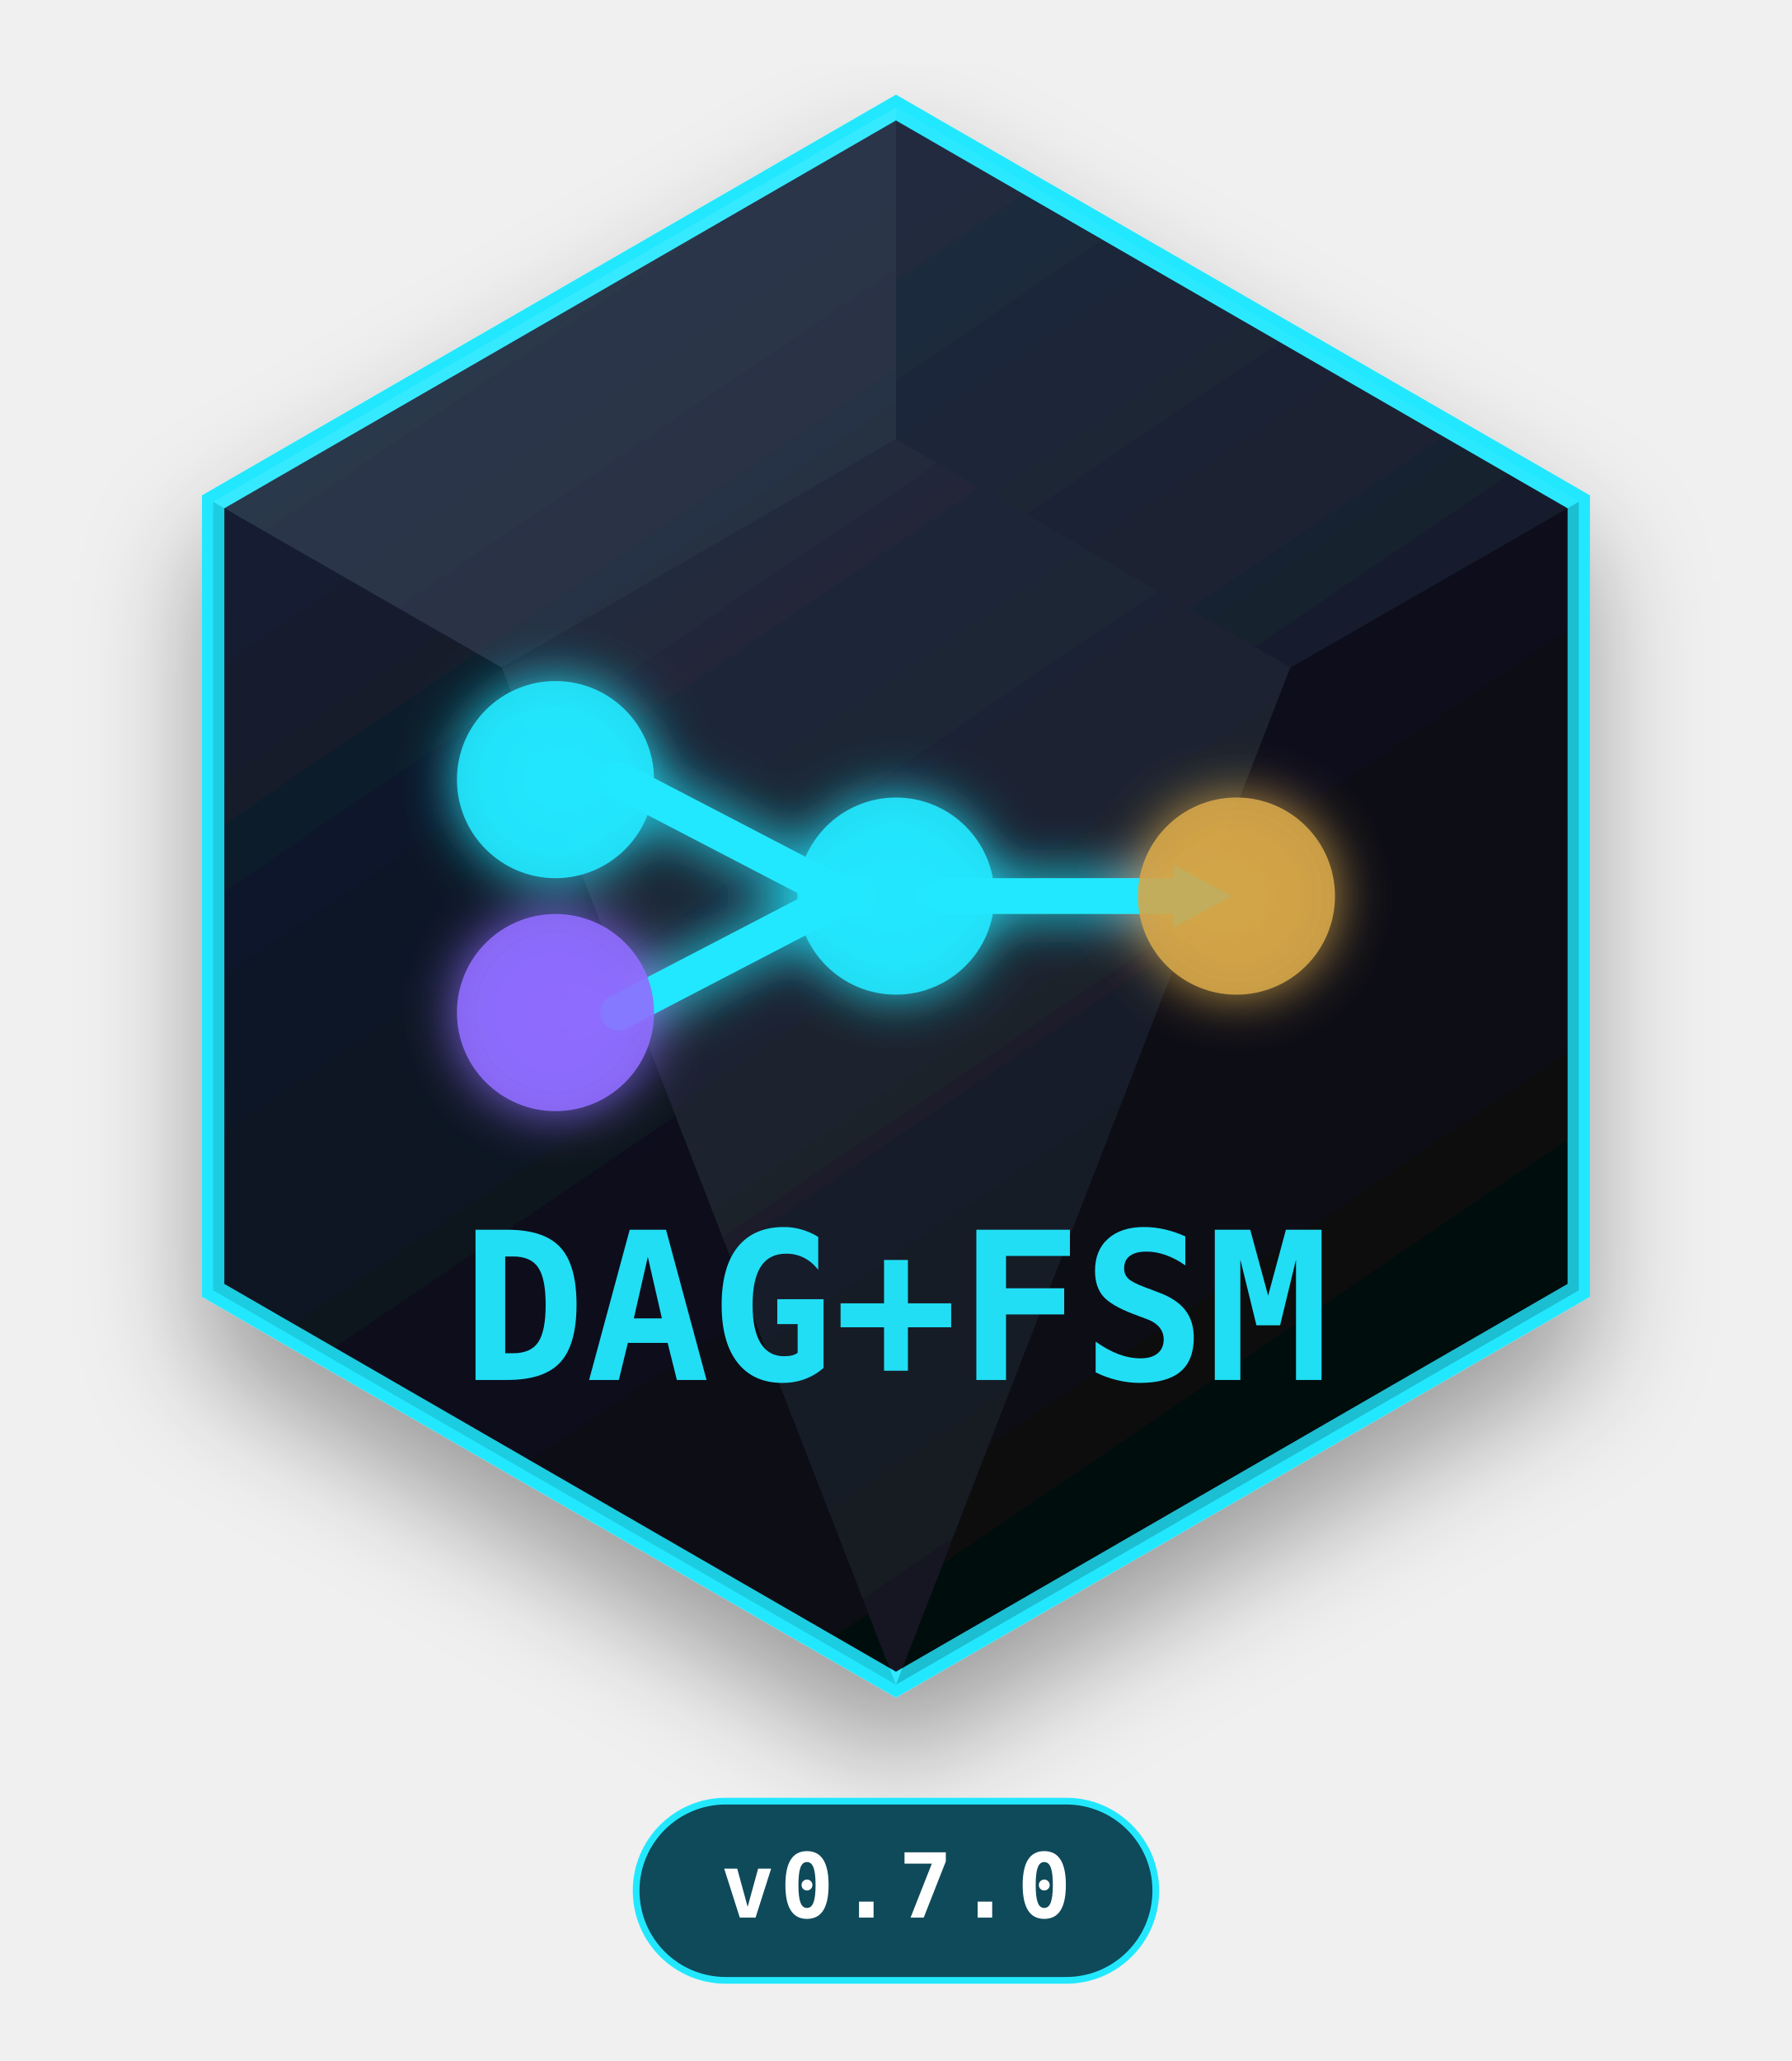
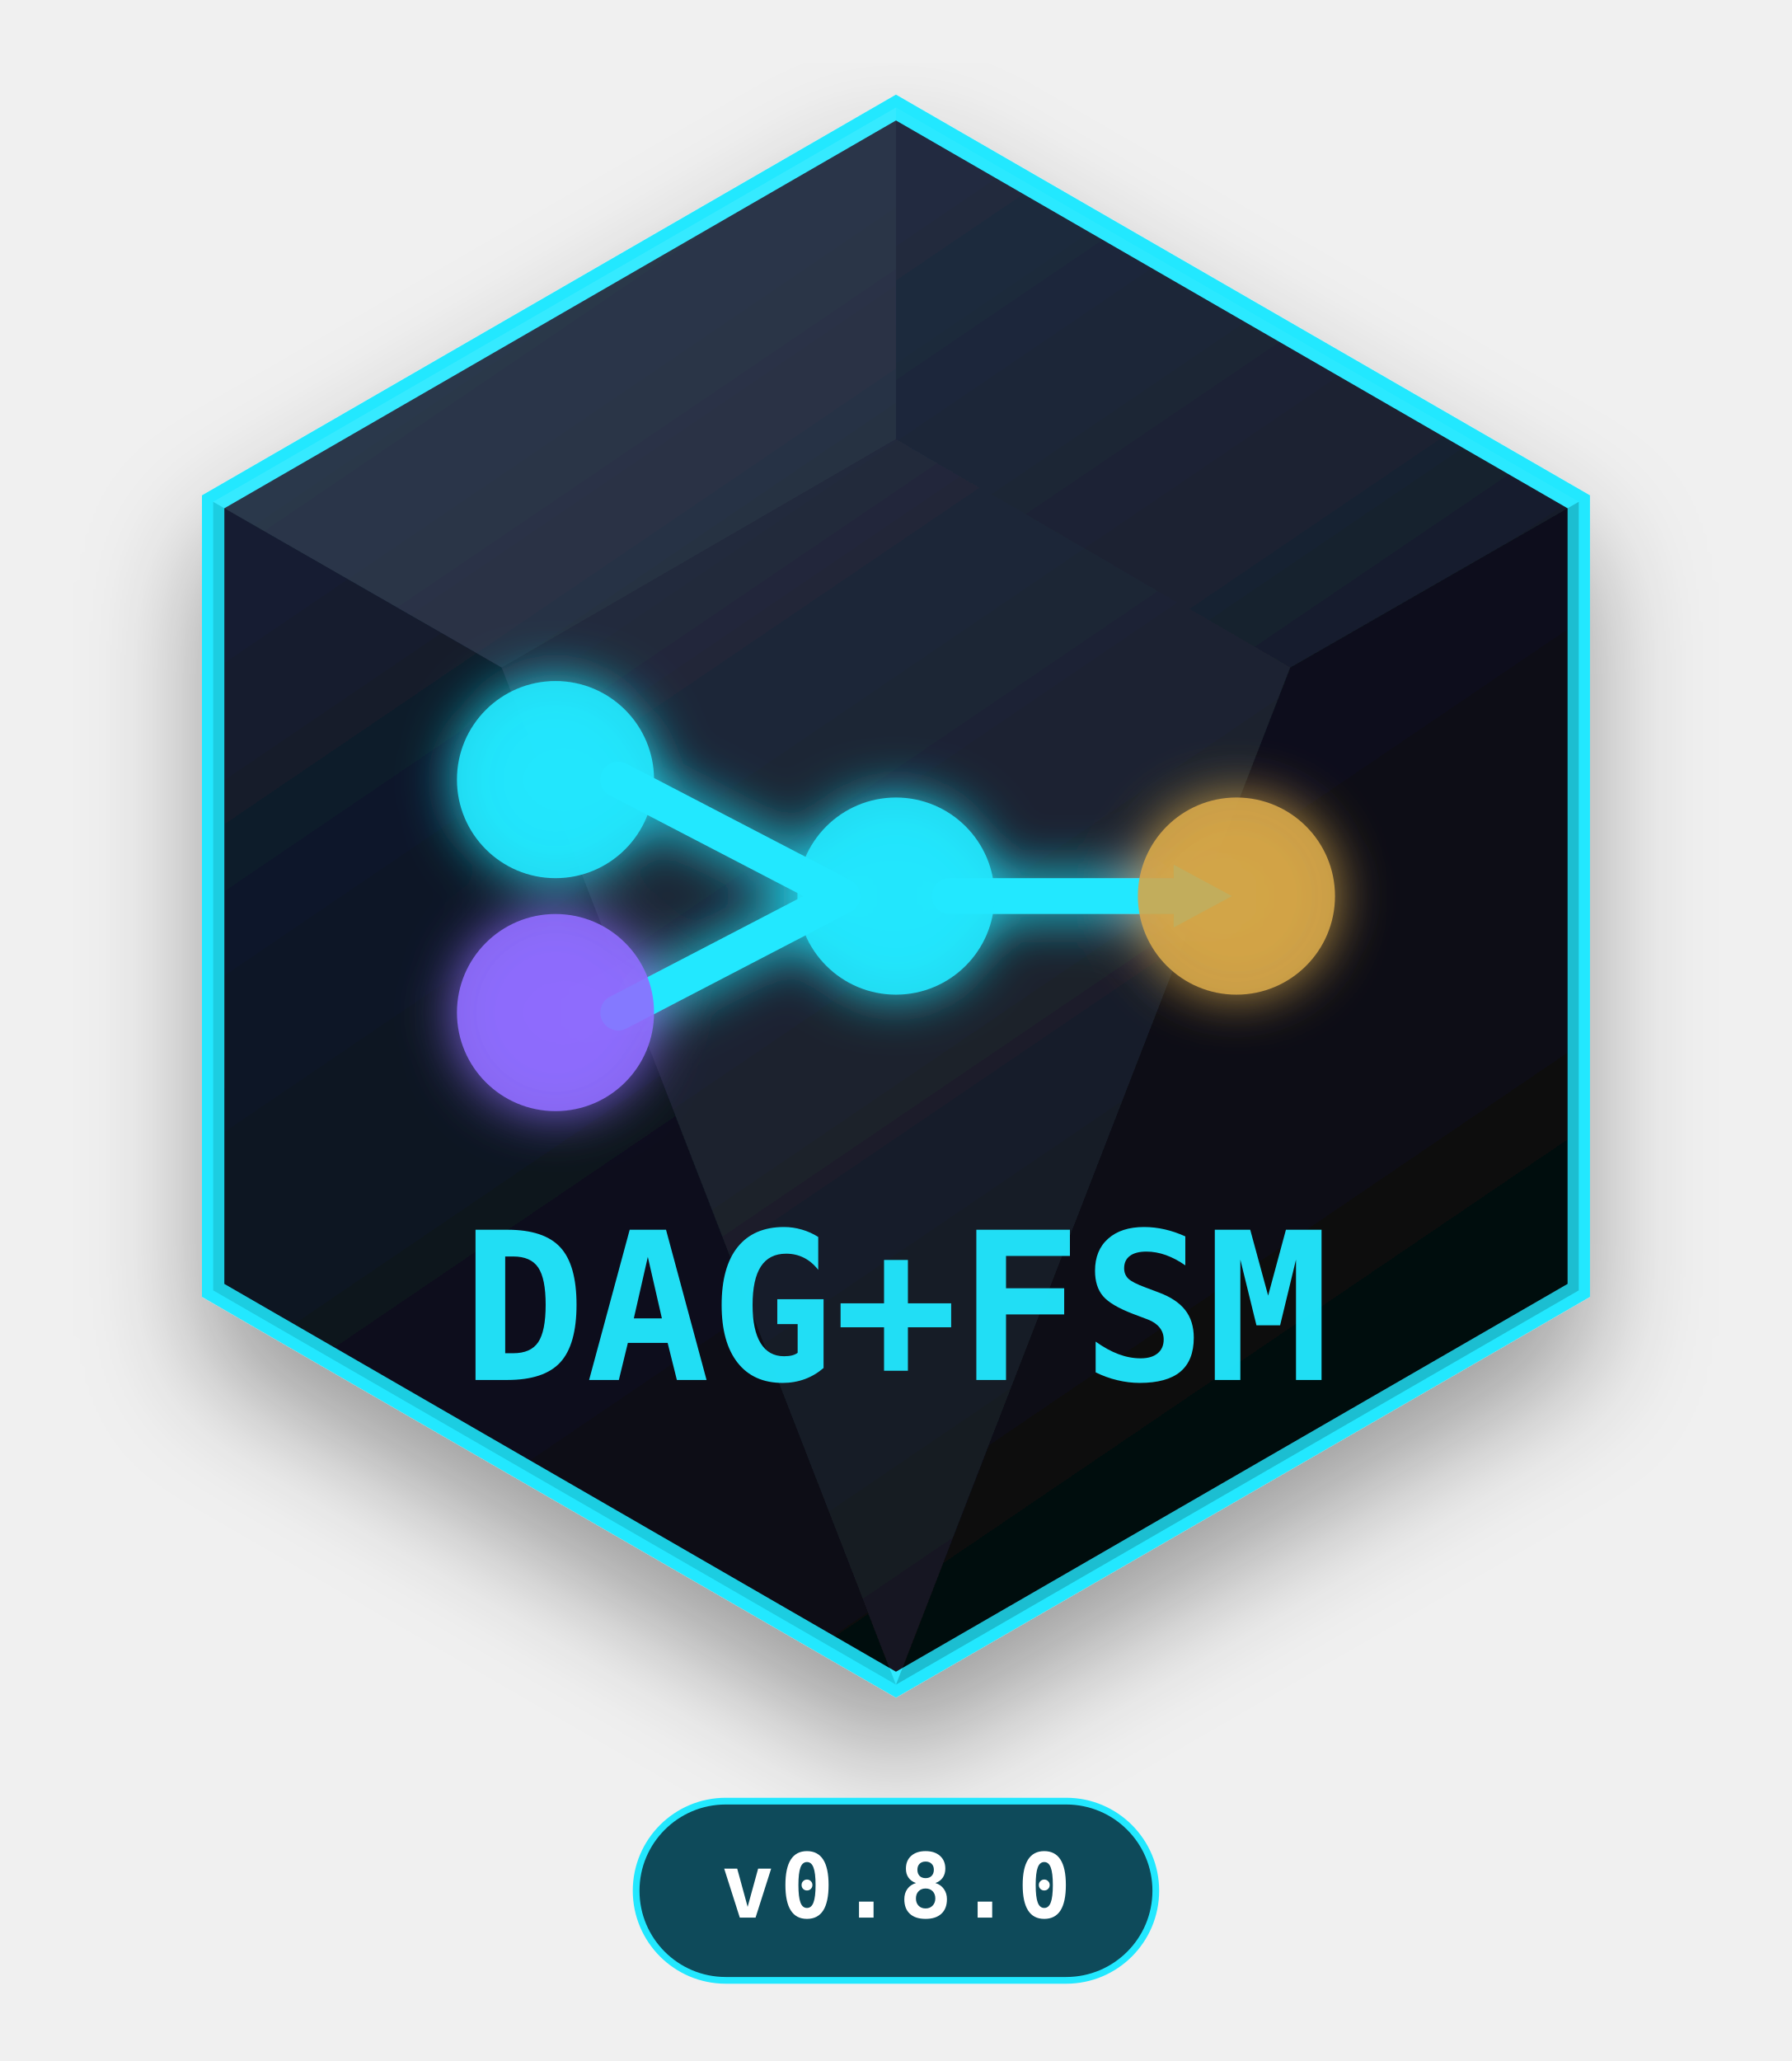
- <svg xmlns="http://www.w3.org/2000/svg" viewBox="0 0 400 460" role="img" aria-label="Dagonizer v0.7.0">
+ <svg xmlns="http://www.w3.org/2000/svg" viewBox="0 0 400 460" role="img" aria-label="Dagonizer v0.8.0">
  <defs>
    <linearGradient id="facetNavy" x1="86" y1="32" x2="314" y2="368" gradientUnits="userSpaceOnUse">
      <stop offset="0" stop-color="#1a2840" />
      <stop offset="0.48" stop-color="#0e1525" />
      <stop offset="1" stop-color="#04060a" />
    </linearGradient>
    <linearGradient id="facetTeal" x1="86" y1="32" x2="314" y2="368" gradientUnits="userSpaceOnUse">
      <stop offset="0" stop-color="#5ef5ff" />
      <stop offset="0.52" stop-color="#22e8ff" />
      <stop offset="1" stop-color="#0bb8cc" />
    </linearGradient>
    <filter id="nodeShadow" x="-35%" y="-35%" width="170%" height="170%">
      <feDropShadow dx="0" dy="14" stdDeviation="13" flood-color="#000000" flood-opacity="0.35" />
    </filter>
    <filter id="glowTeal" x="-30%" y="-30%" width="160%" height="160%">
      <feGaussianBlur stdDeviation="6" result="blur" />
      <feMerge>
        <feMergeNode in="blur" />
        <feMergeNode in="SourceGraphic" />
      </feMerge>
    </filter>
    <style>
      .round { stroke-linecap: round; stroke-linejoin: round; }
      .monoText { font-family: ui-monospace, SFMono-Regular, Menlo, Monaco, Consolas, monospace; font-weight: 900; }
      .version { font-family: ui-monospace, "SF Mono", Menlo, Consolas, monospace; font-weight: 700; letter-spacing: 0.06em; fill: #ffffff; }
    </style>
  </defs>
  <g id="dagonizer-node">
    <g id="node-body" filter="url(#nodeShadow)">
      <path id="node-base" d="M200 24 L352.42 112 L352.42 288 L200 376 L47.58 288 L47.58 112 Z" fill="url(#facetNavy)" stroke="#22e8ff" stroke-width="5" />
      <path id="facet-top-left" d="M200 24 L47.58 112 L112 149 L200 98 Z" fill="#FFFFFF" opacity="0.09" />
      <path id="facet-top-right" d="M200 24 L352.42 112 L288 149 L200 98 Z" fill="#FFFFFF" opacity="0.05" />
      <path id="facet-lower-left" d="M47.58 112 L112 149 L200 376 L47.58 288 Z" fill="#000000" opacity="0.12" />
      <path id="facet-lower-right" d="M352.42 112 L288 149 L200 376 L352.42 288 Z" fill="#000000" opacity="0.18" />
      <path id="facet-center" d="M112 149 L200 98 L288 149 L200 376 Z" fill="#FFFFFF" opacity="0.06" />
    </g>
    <g id="dag-glyph" filter="url(#glowTeal)">
      <line x1="138" y1="174" x2="188" y2="200" stroke="#22e8ff" stroke-width="8" class="round" />
      <line x1="138" y1="226" x2="188" y2="200" stroke="#22e8ff" stroke-width="8" class="round" />
      <line x1="212" y1="200" x2="262" y2="200" stroke="#22e8ff" stroke-width="8" class="round" />
      <polygon points="262,193 275,200 262,207" fill="#22e8ff" />
      <circle cx="124" cy="174" r="22" fill="#22e8ff" opacity="0.90" />
      <circle cx="124" cy="226" r="22" fill="#8f6dff" opacity="0.90" />
      <circle cx="200" cy="200" r="22" fill="#22e8ff" opacity="0.90" />
      <circle cx="276" cy="200" r="22" fill="#d4a649" opacity="0.90" />
    </g>
    <text class="monoText" x="200" y="308" text-anchor="middle" font-size="46" fill="#22e8ff" opacity="0.95">DAG+FSM</text>
  </g>
  <rect x="142" y="402" width="116" height="40" rx="20" fill="#0e4a5a" stroke="#22e8ff" stroke-width="1.5" />
-   <text class="version" x="200" y="428" text-anchor="middle" font-size="20">v0.7.0</text>
+   <text class="version" x="200" y="428" text-anchor="middle" font-size="20">v0.8.0</text>
</svg>
